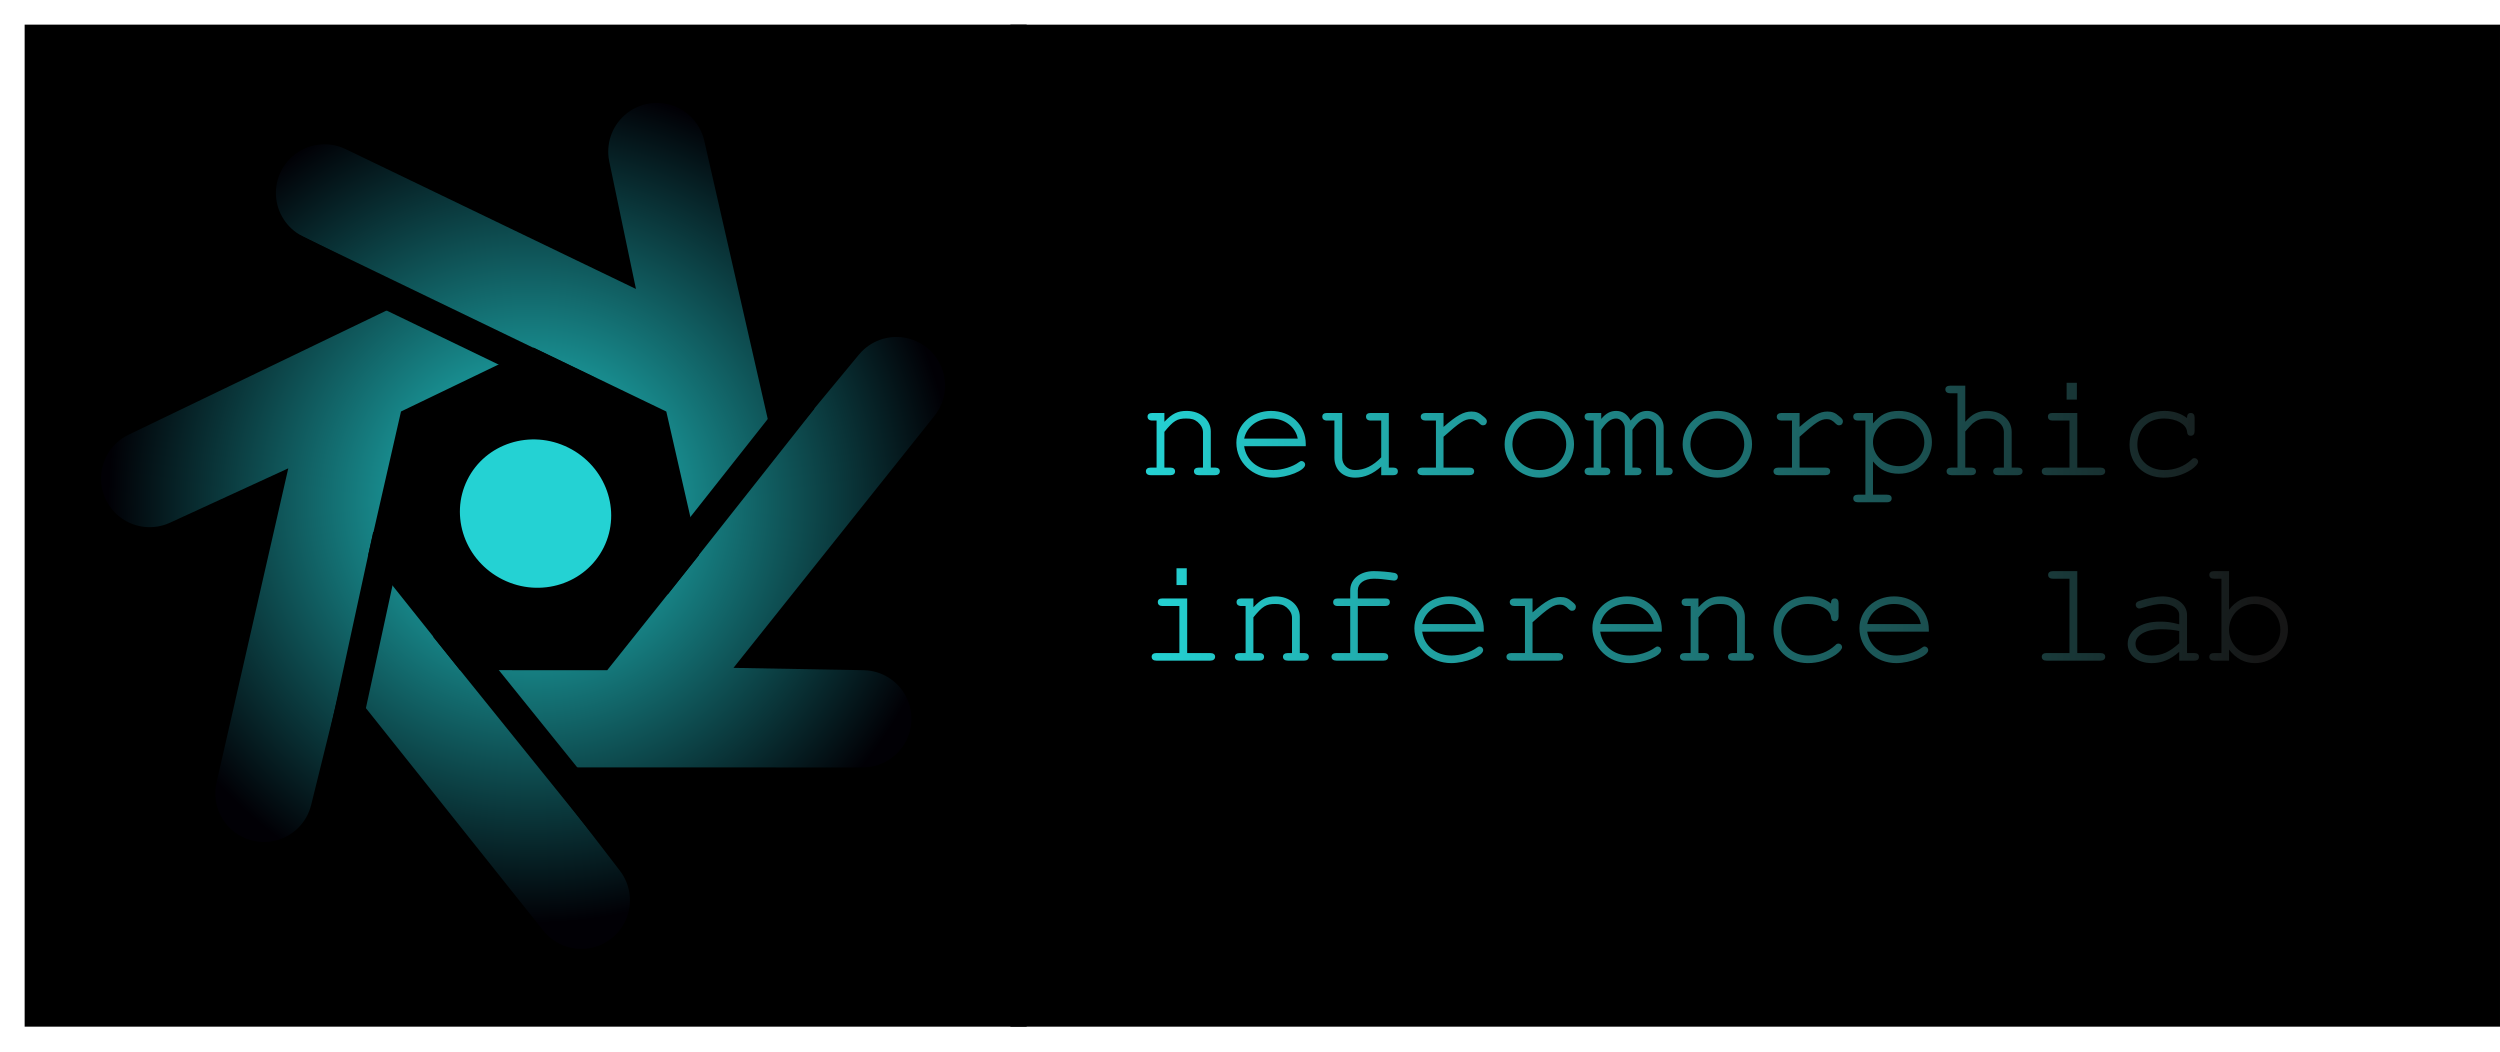
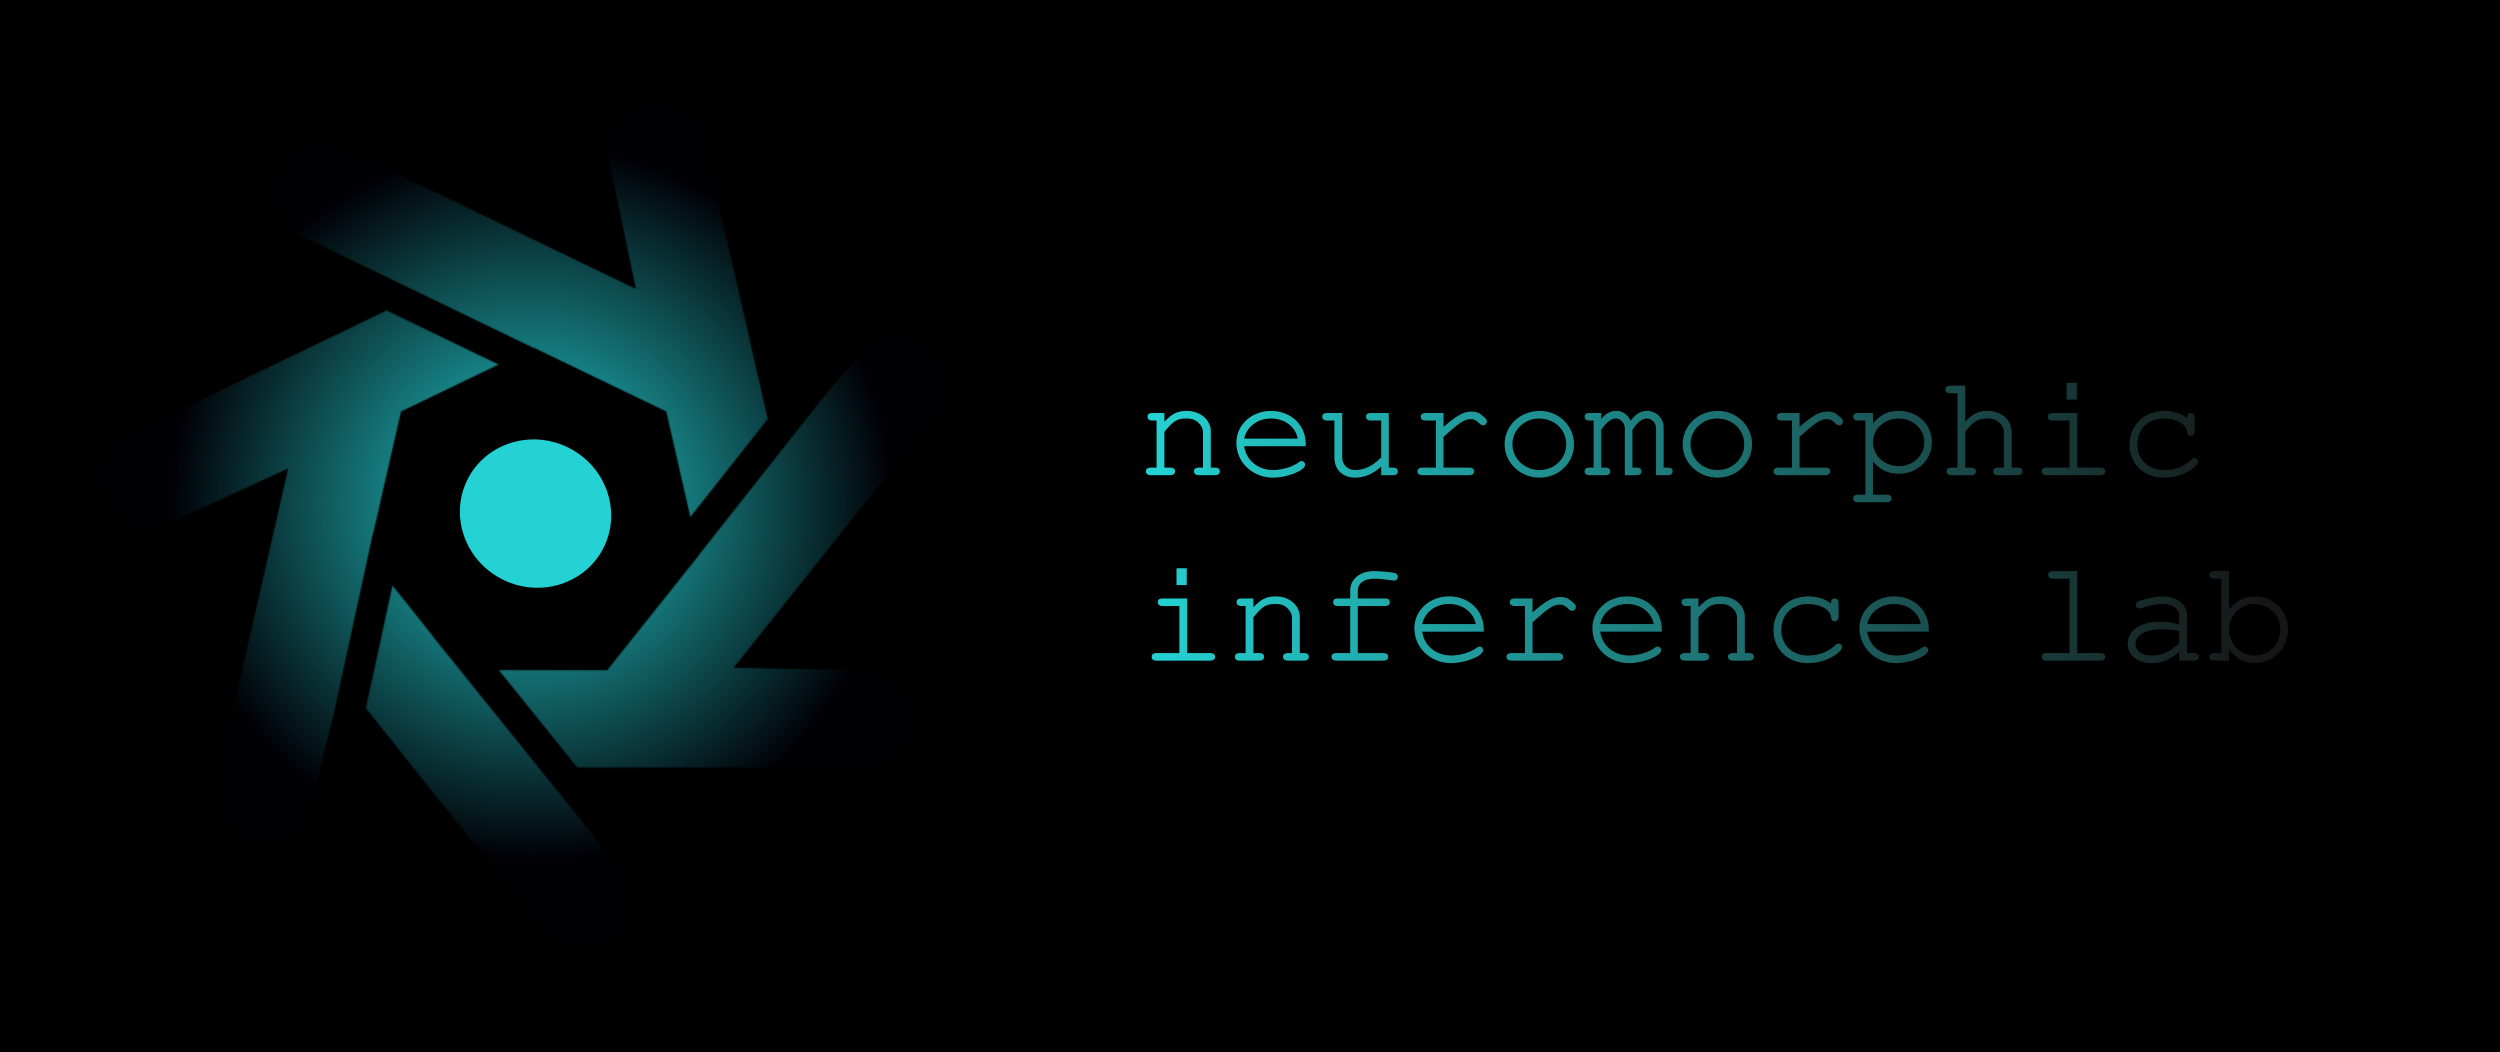
<svg xmlns="http://www.w3.org/2000/svg" xmlns:xlink="http://www.w3.org/1999/xlink" width="190.242mm" height="80mm" viewBox="0 0 190.242 80" version="1.1" id="svg5">
  <defs id="defs2">
    <linearGradient id="linearGradient59853">
      <stop style="stop-color:#24d2d3;stop-opacity:1;" offset="0" id="stop59849" />
      <stop style="stop-color:#161616;stop-opacity:1;" offset="1" id="stop59851" />
    </linearGradient>
    <linearGradient id="linearGradient50887">
      <stop style="stop-color:#24d2d3;stop-opacity:1;" offset="0" id="stop50883" />
-       <stop style="stop-color:#010005;stop-opacity:1;" offset="1" id="stop50885" />
+       <stop style="stop-color:#010005;stop-opacity:1;" offset="0.852" id="stop50885" />
    </linearGradient>
    <linearGradient id="linearGradient5599">
      <stop style="stop-color:#00ff00;stop-opacity:1;" offset="0" id="stop5597" />
    </linearGradient>
-     <radialGradient xlink:href="#linearGradient50887" id="radialGradient50891" cx="49.96" cy="68.435" fx="49.96" fy="68.435" r="32.249" gradientTransform="matrix(1,0,0,0.9906147,0,0.64228)" gradientUnits="userSpaceOnUse" />
+     <radialGradient xlink:href="#linearGradient50887" id="radialGradient50891" cx="49.96" cy="68.435" fx="49.96" fy="68.435" r="32.249" gradientTransform="matrix(-0.9662549,-0.2575878,0.2551703,-0.9571863,71.64731,150.0728)" gradientUnits="userSpaceOnUse" />
    <linearGradient xlink:href="#linearGradient59853" id="linearGradient60342" x1="93.175" y1="70.941" x2="178.204" y2="70.941" gradientUnits="userSpaceOnUse" gradientTransform="translate(-5.696643,1.839188)" />
+     <filter style="color-interpolation-filters:sRGB" id="filter960" x="-0.003" y="-0.003" width="1.006" height="1.006">
+       <feGaussianBlur stdDeviation="0.08" id="feGaussianBlur962" />
+     </filter>
+     <filter style="color-interpolation-filters:sRGB" id="filter964" x="-0.003" y="-0.003" width="1.006" height="1.006">
+       <feGaussianBlur stdDeviation="0.014" id="feGaussianBlur966" />
+     </filter>
  </defs>
  <g id="layer2" style="fill:#000000" transform="translate(-10.86872,-37.75478)">
-     <rect style="display:inline;opacity:1;fill:#000000;fill-opacity:1;stroke:#00ffdd;stroke-width:3.75;stroke-linecap:butt;stroke-linejoin:round;stroke-dasharray:none;stroke-opacity:0;paint-order:normal" id="rect5860" width="76.25" height="76.25" x="12.744" y="39.63" />
-     <rect style="opacity:1;fill:#000000;fill-opacity:1;stroke:#000000;stroke-width:1.071;stroke-linecap:round;stroke-linejoin:miter;stroke-dasharray:none;stroke-opacity:1;paint-order:stroke fill markers" id="rect59334" width="112.281" height="75.179" x="88.294" y="40.165" />
+     <rect style="display:inline;opacity:1;fill:#000000;fill-opacity:1;stroke:#00ffdd;stroke-width:3.962;stroke-linecap:butt;stroke-linejoin:round;stroke-dasharray:none;stroke-opacity:0;paint-order:normal" id="rect5860" width="80.174" height="80.954" x="8.714" y="37.551" />
+     <rect style="opacity:1;fill:#000000;fill-opacity:1;stroke:#000000;stroke-width:1.111;stroke-linecap:round;stroke-linejoin:miter;stroke-dasharray:none;stroke-opacity:1;paint-order:stroke fill markers" id="rect59334" width="113.65" height="79.904" x="88.314" y="38.02" />
  </g>
  <g id="layer1" transform="translate(-0.3702714,-33.44559)">
-     <path style="display:inline;opacity:1;mix-blend-mode:normal;fill:#fffd00;fill-opacity:0;stroke:url(#radialGradient50891);stroke-width:7.4;stroke-linecap:round;stroke-linejoin:round;stroke-dasharray:none;stroke-opacity:1;paint-order:normal" id="path987" d="M 71.271,87.15 39.803,81.151 47.645,96.706 32.714,68.363 25.443,84.193 38.293,54.848 21.383,59.032 52.338,50.783 38.523,40.171 64.273,59.229 63.956,41.812 65.11,73.827 78.53,62.72 54.22,83.583 Z" transform="rotate(-165.073,45.61167,70.6645)" />
-     <path style="display:inline;opacity:1;fill:#000000;fill-opacity:1;stroke:#000000;stroke-width:2.3;stroke-linecap:butt;stroke-linejoin:round;stroke-dasharray:none;stroke-opacity:1;paint-order:normal" d="M 19.845,51.002 C 45.077,63.176 45.077,63.176 45.077,63.176" id="path20629" />
-     <path style="display:inline;opacity:1;fill:#31fcf5;fill-opacity:1;stroke:#000000;stroke-width:2.3;stroke-linecap:butt;stroke-linejoin:round;stroke-dasharray:none;stroke-opacity:1;paint-order:normal" d="M 61.44,63.838 C 50.28,77.967 50.28,77.967 50.28,77.967" id="path20685" />
-     <path style="display:inline;opacity:1;fill:#000000;fill-opacity:0;stroke:#000000;stroke-width:2.3;stroke-linecap:butt;stroke-linejoin:round;stroke-dasharray:none;stroke-opacity:1;paint-order:normal" d="M 46.276,96.127 C 34.22,81.177 34.22,81.177 34.22,81.177" id="path20689" />
-     <path style="display:inline;fill:#000000;fill-opacity:1;stroke:#000000;stroke-width:2.3;stroke-linecap:butt;stroke-linejoin:round;stroke-dasharray:none;stroke-opacity:1;paint-order:normal" d="M 26.403,90.255 C 29.893,74.17 29.893,74.17 29.893,74.17" id="path20689-6" />
+     <path style="color:#000000;fill:#fffd00;fill-opacity:0;stroke-width:7.4;stroke-linecap:round;stroke-linejoin:round;-inkscape-stroke:none" d="M 25.065,48.126 53.926,62.028 50.355,44.978 57.481,76.21 68.585,62.788 48.609,87.832 66.026,88.145 33.991,88.142 44.606,101.954 24.635,76.907 20.454,93.818 27.585,62.586 11.758,69.862 40.621,55.965 Z" id="path349" />
+     <path id="path351" style="color:#000000;fill:url(#radialGradient50891);stroke-linecap:round;stroke-linejoin:round;-inkscape-stroke:none;filter:url(#filter960)" d="M 50.523 41.311 A 3.7 3.7 0 0 0 46.733 45.736 L 48.766 55.436 L 26.67 44.792 A 3.701 3.701 0 0 0 23.399 51.431 L 23.841 51.654 L 40.953 59.91 L 40.979 59.897 L 51.073 64.759 L 52.905 72.787 L 58.794 65.332 L 53.962 44.156 A 3.7 3.7 0 0 0 50.523 41.311 z M 29.787 57.075 L 10.213 66.5 L 10.153 66.528 A 3.7 3.7 0 0 0 13.302 73.224 L 13.362 73.195 L 22.306 69.085 L 16.861 92.93 L 16.847 92.993 A 3.701 3.701 0 0 0 24.047 94.706 L 24.062 94.642 L 25.806 87.584 L 28.77 73.926 L 28.791 73.93 L 30.886 64.758 L 38.304 61.185 L 29.787 57.075 z M 68.406 59.117 A 3.7 3.7 0 0 0 65.734 60.431 L 65.692 60.48 L 65.68 60.497 L 62.332 64.543 L 62.342 64.551 L 53.562 75.666 L 53.566 75.684 L 51.678 78.052 L 51.182 78.68 L 51.179 78.677 L 46.58 84.444 L 38.332 84.443 L 44.301 91.845 L 66.027 91.845 A 3.7 3.7 0 0 0 66.093 84.445 L 56.185 84.268 L 71.436 65.146 L 71.478 65.095 A 3.7 3.7 0 0 0 68.406 59.117 z M 30.238 78 L 28.214 87.331 L 41.672 104.21 L 41.713 104.261 A 3.7 3.7 0 0 0 45.128 105.592 A 3.7 3.7 0 0 0 47.539 99.7 L 47.499 99.649 L 44.677 95.976 L 35.376 84.442 L 33.324 81.898 L 33.338 81.888 L 30.238 78 z " />
+     <path style="color:#000000;fill:#000000;fill-opacity:0;stroke-width:2.3;stroke-linejoin:round;-inkscape-stroke:none" d="M 46.276,96.127 C 34.22,81.177 34.22,81.177 34.22,81.177" id="path390" />
    <text xml:space="preserve" style="font-style:normal;font-variant:normal;font-weight:normal;font-stretch:normal;font-size:11.289px;font-family:'Nimbus Mono PS';-inkscape-font-specification:'Nimbus Mono PS, Normal';font-variant-ligatures:normal;font-variant-caps:normal;font-variant-numeric:normal;font-variant-east-asian:normal;opacity:1;fill:url(#linearGradient60342);fill-opacity:1;stroke:#000000;stroke-width:1.07;stroke-linecap:round;stroke-linejoin:round;stroke-dasharray:none;stroke-opacity:1;paint-order:stroke fill markers" x="87.022" y="69.605" id="text59340">
      <tspan id="tspan59338" style="font-style:normal;font-variant:normal;font-weight:normal;font-stretch:normal;font-size:11.289px;font-family:'Nimbus Mono PS';-inkscape-font-specification:'Nimbus Mono PS, Normal';font-variant-ligatures:normal;font-variant-caps:normal;font-variant-numeric:normal;font-variant-east-asian:normal;fill:url(#linearGradient60342);fill-opacity:1;stroke-width:1.07" x="87.022" y="69.605">neuromorphic</tspan>
      <tspan style="font-style:normal;font-variant:normal;font-weight:normal;font-stretch:normal;font-size:11.289px;font-family:'Nimbus Mono PS';-inkscape-font-specification:'Nimbus Mono PS, Normal';font-variant-ligatures:normal;font-variant-caps:normal;font-variant-numeric:normal;font-variant-east-asian:normal;fill:url(#linearGradient60342);fill-opacity:1;stroke-width:1.07" x="87.022" y="83.716" id="tspan59342">inference lab</tspan>
    </text>
  </g>
  <g id="layer3" transform="translate(-10.86872,-37.75478)">
-     <ellipse style="display:inline;opacity:1;fill:#24d2d3;fill-opacity:1;stroke:#24d2d3;stroke-width:0;stroke-linecap:butt;stroke-linejoin:round;stroke-dasharray:none;stroke-opacity:1;paint-order:normal" id="path7865" cx="80.376" cy="45.92" rx="5.792" ry="5.607" transform="rotate(26.3657)" />
+     <ellipse style="display:inline;opacity:1;fill:#24d2d3;fill-opacity:1;stroke:#24d2d3;stroke-width:0;stroke-linecap:butt;stroke-linejoin:round;stroke-dasharray:none;stroke-opacity:1;paint-order:normal;filter:url(#filter964)" id="path7865" cx="80.376" cy="45.92" rx="5.792" ry="5.607" transform="rotate(26.3657)" />
  </g>
</svg>
